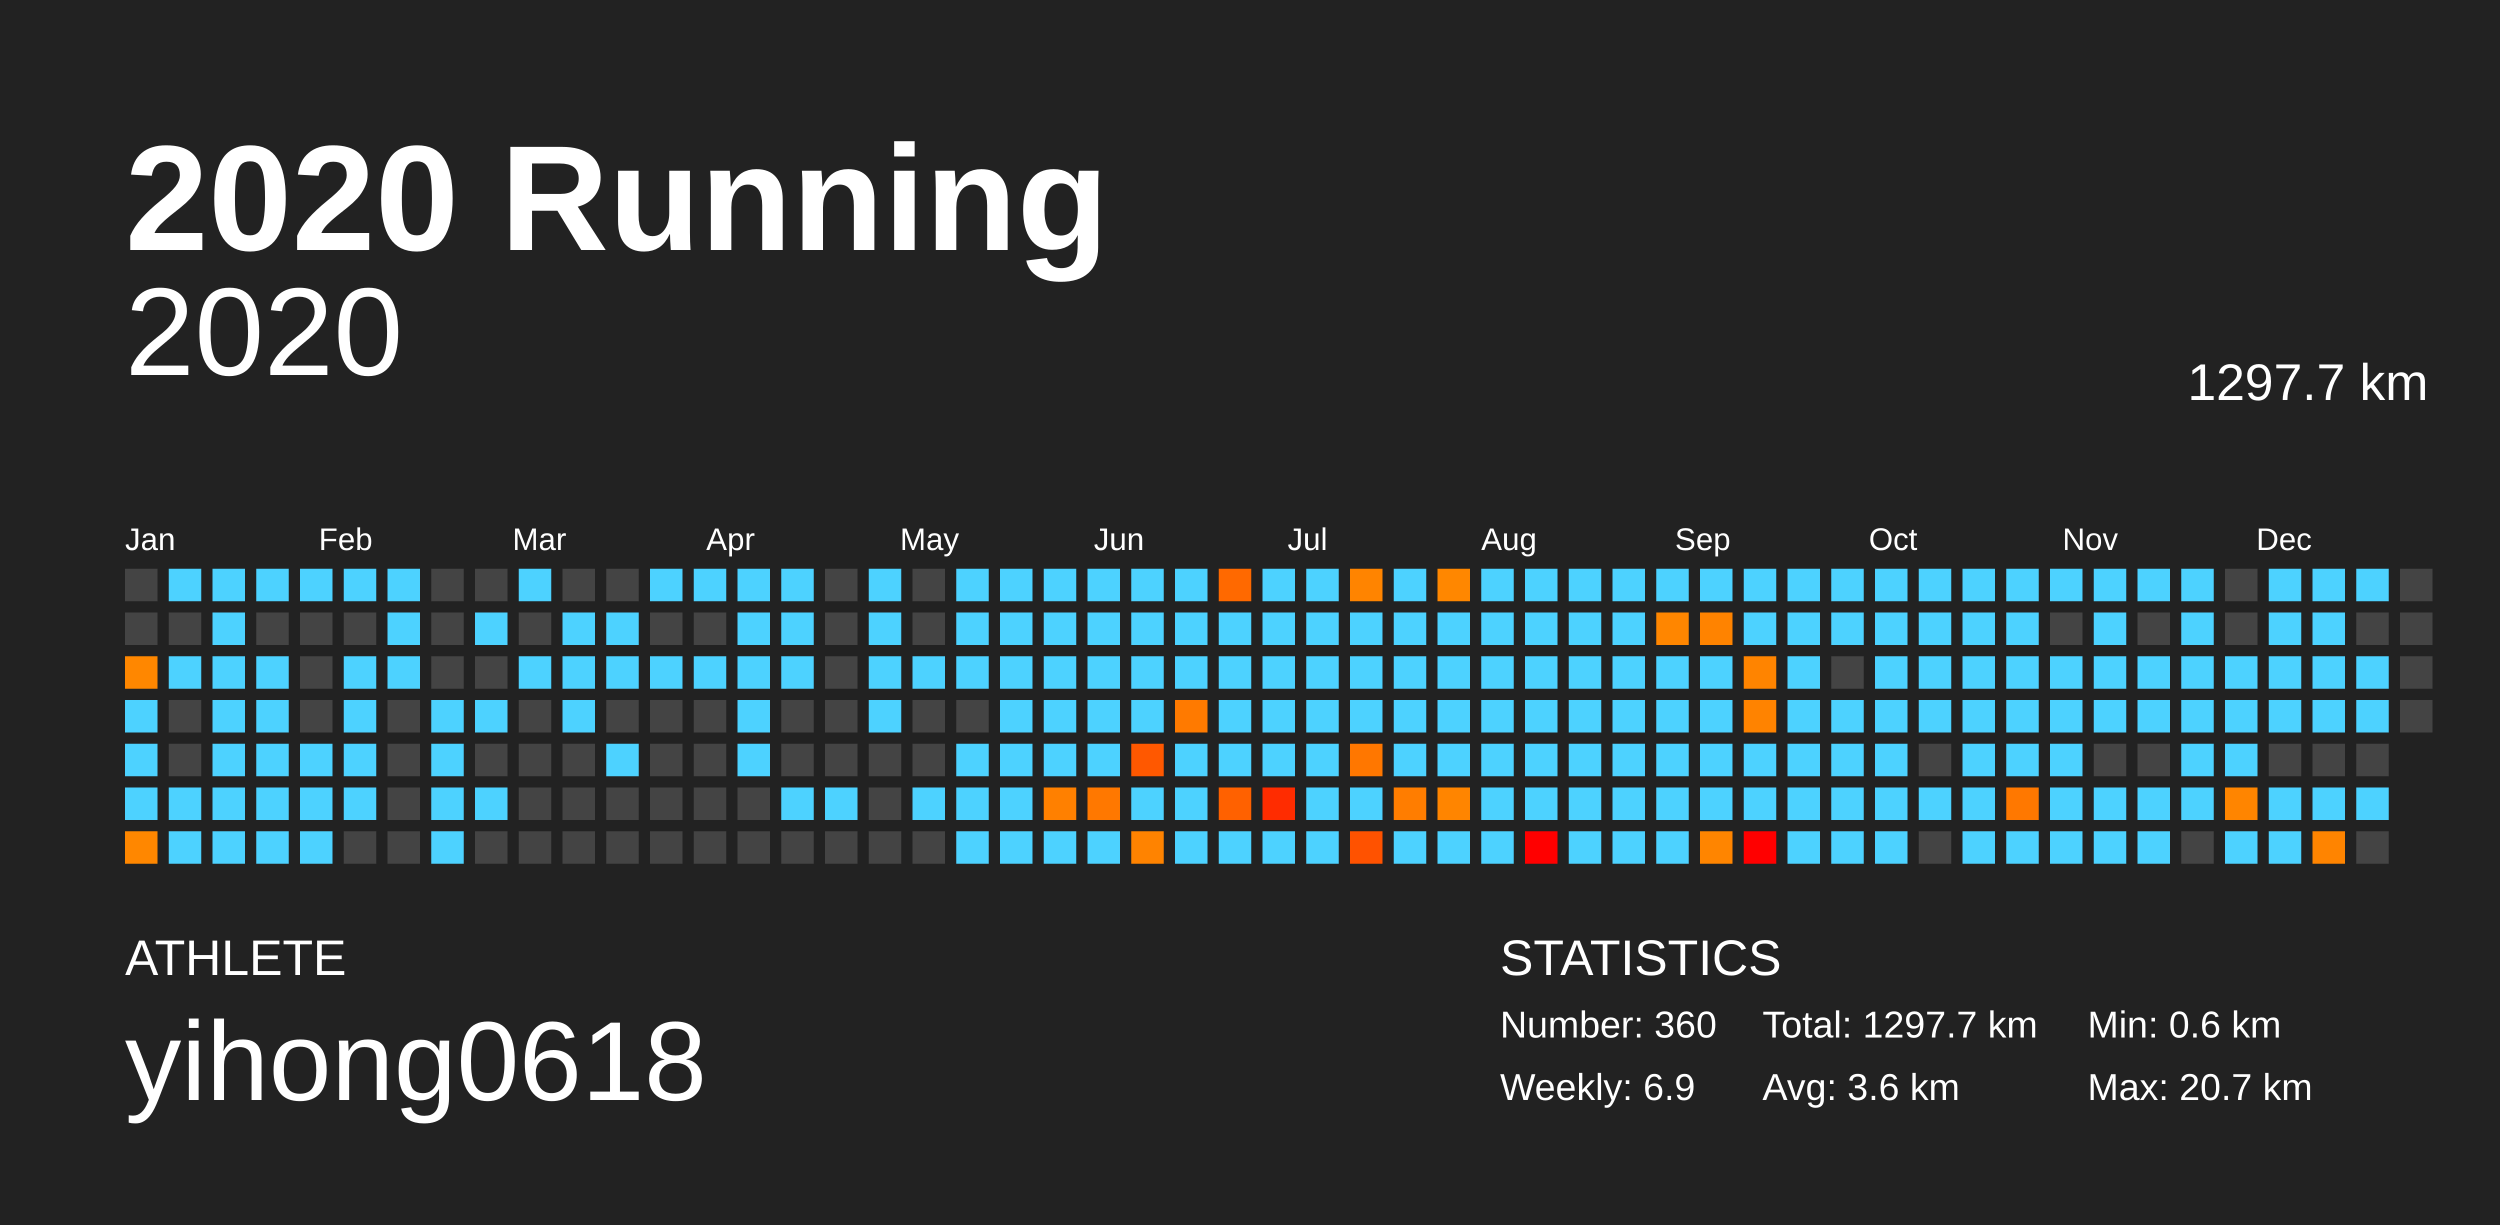
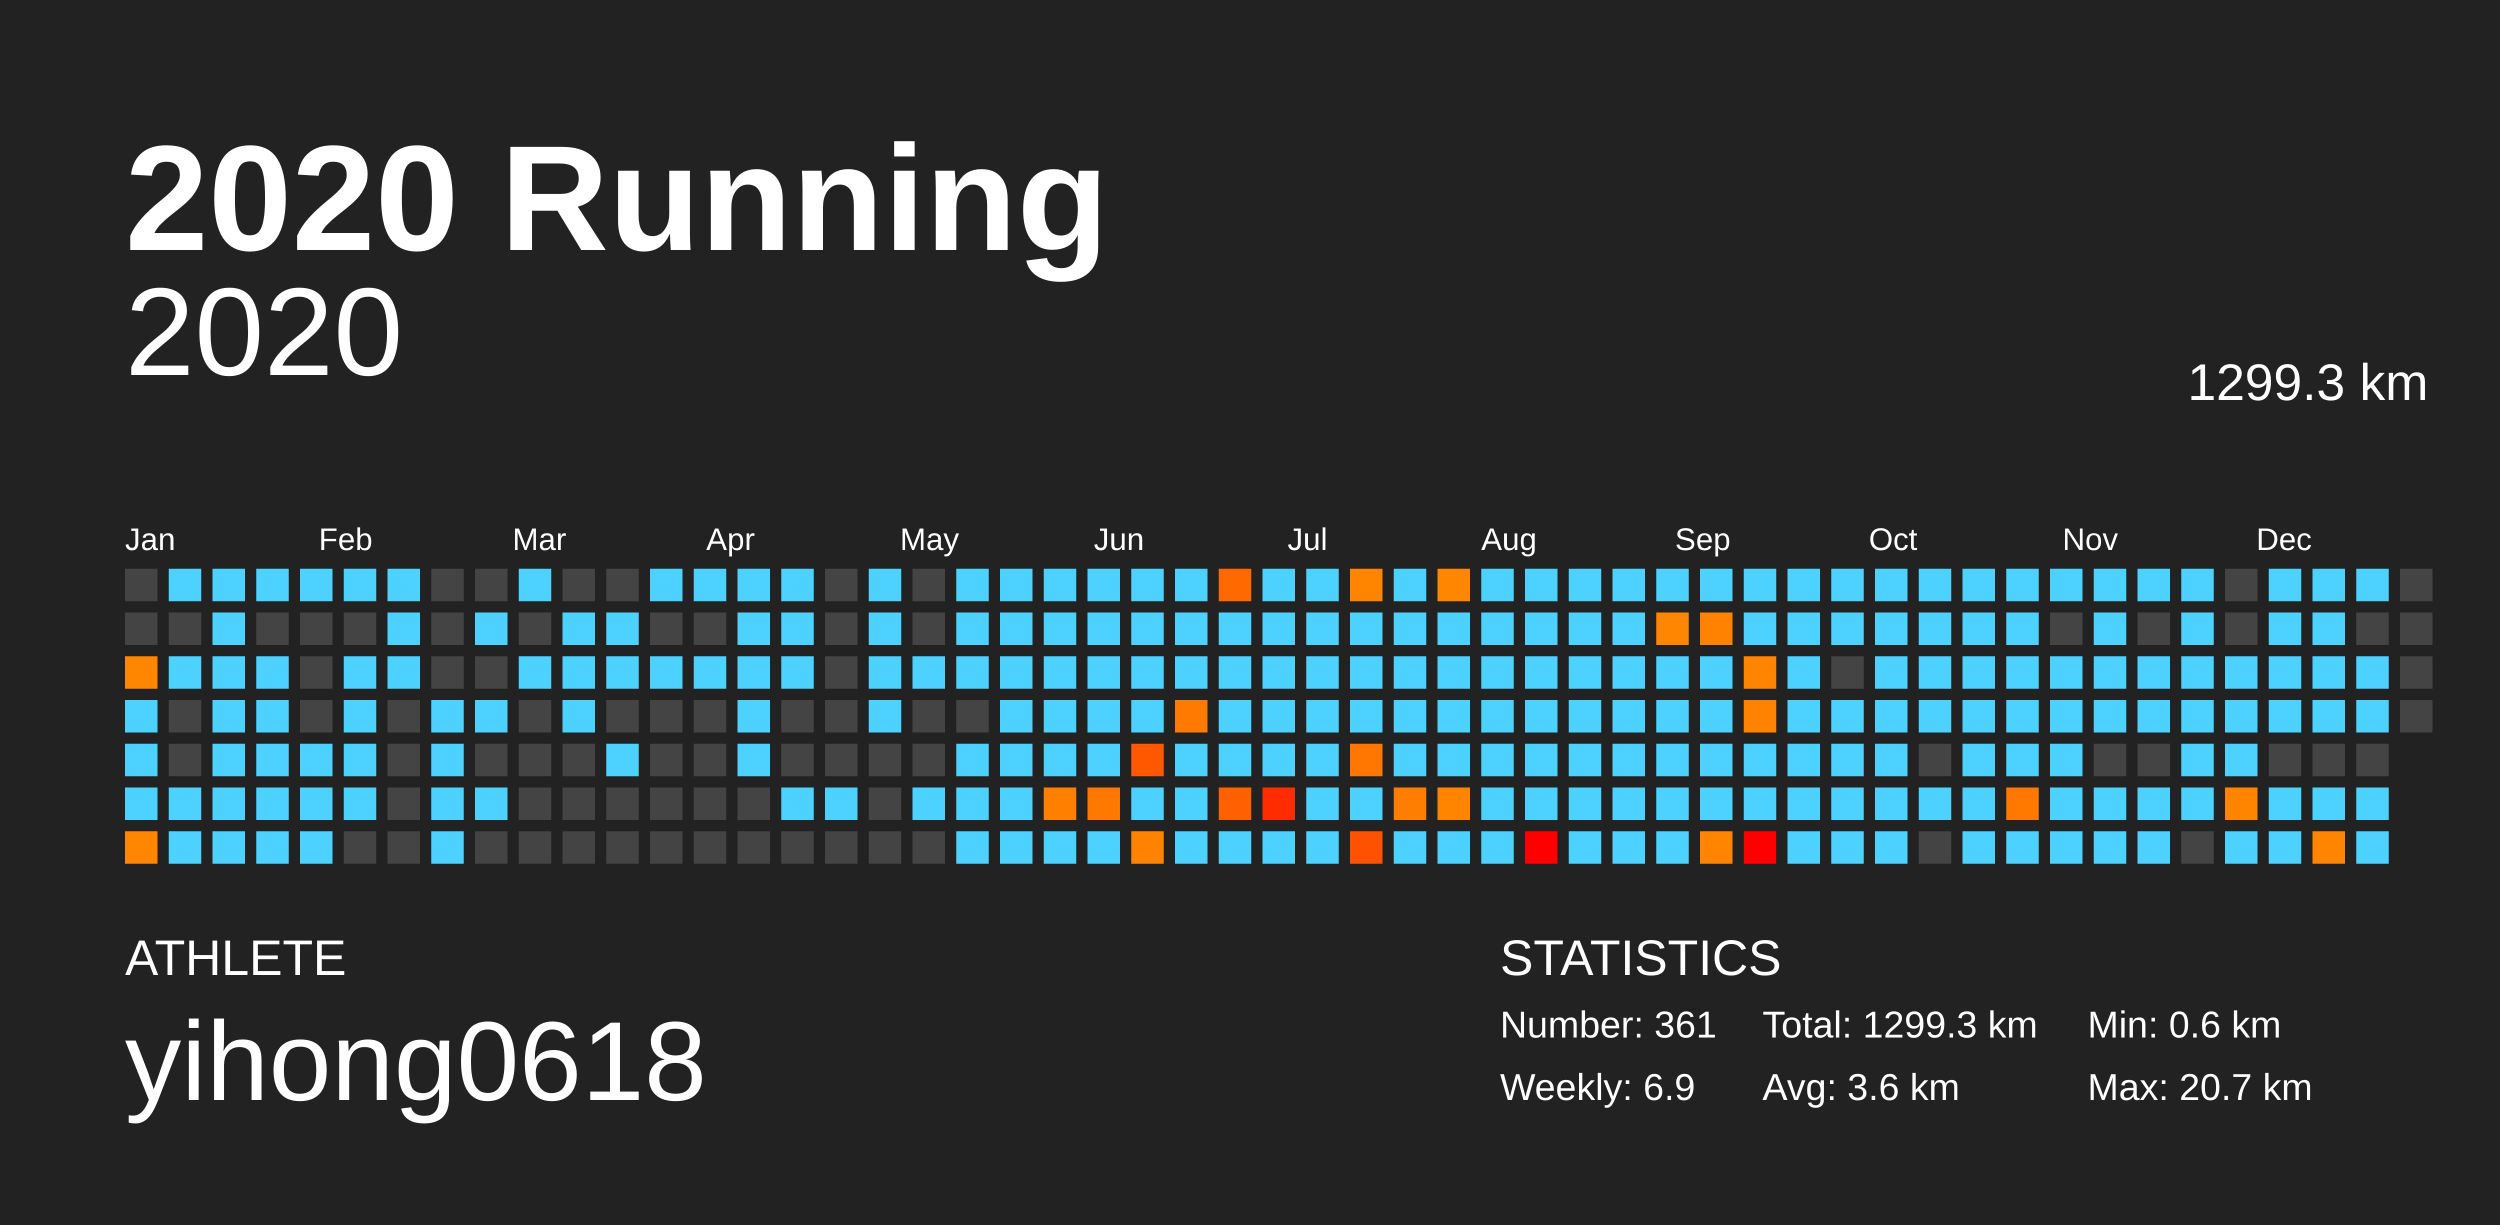
<svg xmlns="http://www.w3.org/2000/svg" baseProfile="full" height="98mm" version="1.1" viewBox="0,0,200,98" width="200mm">
  <defs />
  <rect fill="#222222" height="98" width="200" x="0" y="0" />
  <text fill="#FFFFFF" style="font-size:12px; font-family:Arial; font-weight:bold;" x="10" y="20">2020 Running</text>
  <text fill="#FFFFFF" style="font-size:4px; font-family:Arial" x="10" y="78">ATHLETE</text>
  <text fill="#FFFFFF" style="font-size:9px; font-family:Arial" x="10" y="88">yihong0618</text>
  <text fill="#FFFFFF" style="font-size:4px; font-family:Arial" x="120" y="78">STATISTICS</text>
-   <text fill="#FFFFFF" style="font-size:3px; font-family:Arial" x="120" y="83">Number: 360</text>
+   <text fill="#FFFFFF" style="font-size:3px; font-family:Arial" x="120" y="83">Number: 361</text>
  <text fill="#FFFFFF" style="font-size:3px; font-family:Arial" x="120" y="88">Weekly: 6.9</text>
-   <text fill="#FFFFFF" style="font-size:3px; font-family:Arial" x="141" y="83">Total: 1297.7 km</text>
+   <text fill="#FFFFFF" style="font-size:3px; font-family:Arial" x="141" y="83">Total: 1299.3 km</text>
  <text fill="#FFFFFF" style="font-size:3px; font-family:Arial" x="141" y="88">Avg: 3.6 km</text>
  <text fill="#FFFFFF" style="font-size:3px; font-family:Arial" x="167" y="83">Min: 0.6 km</text>
  <text fill="#FFFFFF" style="font-size:3px; font-family:Arial" x="167" y="88">Max: 20.7 km</text>
  <text alignment-baseline="hanging" fill="#FFFFFF" style="font-size:10.0px; font-family:Arial;" x="10" y="30">2020</text>
-   <text alignment-baseline="hanging" fill="#FFFFFF" style="font-size:4.125px; font-family:Arial;" x="175" y="32">1297.7 km</text>
+   <text alignment-baseline="hanging" fill="#FFFFFF" style="font-size:4.125px; font-family:Arial;" x="175" y="32">1299.3 km</text>
  <text fill="#FFFFFF" style="font-size:2.5px; font-family:Arial" x="10.0" y="44">Jan</text>
  <text fill="#FFFFFF" style="font-size:2.5px; font-family:Arial" x="25.5" y="44">Feb</text>
  <text fill="#FFFFFF" style="font-size:2.5px; font-family:Arial" x="41.0" y="44">Mar</text>
  <text fill="#FFFFFF" style="font-size:2.5px; font-family:Arial" x="56.5" y="44">Apr</text>
  <text fill="#FFFFFF" style="font-size:2.5px; font-family:Arial" x="72.0" y="44">May</text>
  <text fill="#FFFFFF" style="font-size:2.5px; font-family:Arial" x="87.5" y="44">Jun</text>
  <text fill="#FFFFFF" style="font-size:2.5px; font-family:Arial" x="103.0" y="44">Jul</text>
  <text fill="#FFFFFF" style="font-size:2.5px; font-family:Arial" x="118.5" y="44">Aug</text>
  <text fill="#FFFFFF" style="font-size:2.5px; font-family:Arial" x="134.0" y="44">Sep</text>
  <text fill="#FFFFFF" style="font-size:2.5px; font-family:Arial" x="149.5" y="44">Oct</text>
  <text fill="#FFFFFF" style="font-size:2.5px; font-family:Arial" x="165.0" y="44">Nov</text>
  <text fill="#FFFFFF" style="font-size:2.5px; font-family:Arial" x="180.5" y="44">Dec</text>
  <rect fill="#444444" height="2.6" width="2.6" x="10.0" y="45.5" />
  <rect fill="#444444" height="2.6" width="2.6" x="10.0" y="49.0" />
  <rect fill="#ff8700" height="2.6" width="2.6" x="10.0" y="52.5" />
  <rect fill="#4dd2ff" height="2.6" width="2.6" x="10.0" y="56.0" />
  <rect fill="#4dd2ff" height="2.6" width="2.6" x="10.0" y="59.5" />
  <rect fill="#4dd2ff" height="2.6" width="2.6" x="10.0" y="63.0" />
  <rect fill="#ff8700" height="2.6" width="2.6" x="10.0" y="66.5" />
  <rect fill="#4dd2ff" height="2.6" width="2.6" x="13.5" y="45.5" />
  <rect fill="#444444" height="2.6" width="2.6" x="13.5" y="49.0" />
  <rect fill="#4dd2ff" height="2.6" width="2.6" x="13.5" y="52.5" />
  <rect fill="#444444" height="2.6" width="2.6" x="13.5" y="56.0" />
  <rect fill="#444444" height="2.6" width="2.6" x="13.5" y="59.5" />
  <rect fill="#4dd2ff" height="2.6" width="2.6" x="13.5" y="63.0" />
  <rect fill="#4dd2ff" height="2.6" width="2.6" x="13.5" y="66.5" />
  <rect fill="#4dd2ff" height="2.6" width="2.6" x="17.0" y="45.5" />
  <rect fill="#4dd2ff" height="2.6" width="2.6" x="17.0" y="49.0" />
  <rect fill="#4dd2ff" height="2.6" width="2.6" x="17.0" y="52.5" />
  <rect fill="#4dd2ff" height="2.6" width="2.6" x="17.0" y="56.0" />
  <rect fill="#4dd2ff" height="2.6" width="2.6" x="17.0" y="59.5" />
  <rect fill="#4dd2ff" height="2.6" width="2.6" x="17.0" y="63.0" />
  <rect fill="#4dd2ff" height="2.6" width="2.6" x="17.0" y="66.5" />
  <rect fill="#4dd2ff" height="2.6" width="2.6" x="20.5" y="45.5" />
  <rect fill="#444444" height="2.6" width="2.6" x="20.5" y="49.0" />
  <rect fill="#4dd2ff" height="2.6" width="2.6" x="20.5" y="52.5" />
  <rect fill="#4dd2ff" height="2.6" width="2.6" x="20.5" y="56.0" />
  <rect fill="#4dd2ff" height="2.6" width="2.6" x="20.5" y="59.5" />
  <rect fill="#4dd2ff" height="2.6" width="2.6" x="20.5" y="63.0" />
  <rect fill="#4dd2ff" height="2.6" width="2.6" x="20.5" y="66.5" />
  <rect fill="#4dd2ff" height="2.6" width="2.6" x="24.0" y="45.5" />
  <rect fill="#444444" height="2.6" width="2.6" x="24.0" y="49.0" />
  <rect fill="#444444" height="2.6" width="2.6" x="24.0" y="52.5" />
  <rect fill="#444444" height="2.6" width="2.6" x="24.0" y="56.0" />
  <rect fill="#4dd2ff" height="2.6" width="2.6" x="24.0" y="59.5" />
  <rect fill="#4dd2ff" height="2.6" width="2.6" x="24.0" y="63.0" />
  <rect fill="#4dd2ff" height="2.6" width="2.6" x="24.0" y="66.5" />
  <rect fill="#4dd2ff" height="2.6" width="2.6" x="27.5" y="45.5" />
  <rect fill="#444444" height="2.6" width="2.6" x="27.5" y="49.0" />
  <rect fill="#4dd2ff" height="2.6" width="2.6" x="27.5" y="52.5" />
  <rect fill="#4dd2ff" height="2.6" width="2.6" x="27.5" y="56.0" />
  <rect fill="#4dd2ff" height="2.6" width="2.6" x="27.5" y="59.5" />
  <rect fill="#4dd2ff" height="2.6" width="2.6" x="27.5" y="63.0" />
  <rect fill="#444444" height="2.6" width="2.6" x="27.5" y="66.5" />
  <rect fill="#4dd2ff" height="2.6" width="2.6" x="31.0" y="45.5" />
  <rect fill="#4dd2ff" height="2.6" width="2.6" x="31.0" y="49.0" />
  <rect fill="#4dd2ff" height="2.6" width="2.6" x="31.0" y="52.5" />
  <rect fill="#444444" height="2.6" width="2.6" x="31.0" y="56.0" />
  <rect fill="#444444" height="2.6" width="2.6" x="31.0" y="59.5" />
  <rect fill="#444444" height="2.6" width="2.6" x="31.0" y="63.0" />
  <rect fill="#444444" height="2.6" width="2.6" x="31.0" y="66.5" />
  <rect fill="#444444" height="2.6" width="2.6" x="34.5" y="45.5" />
  <rect fill="#444444" height="2.6" width="2.6" x="34.5" y="49.0" />
  <rect fill="#444444" height="2.6" width="2.6" x="34.5" y="52.5" />
  <rect fill="#4dd2ff" height="2.6" width="2.6" x="34.5" y="56.0" />
  <rect fill="#4dd2ff" height="2.6" width="2.6" x="34.5" y="59.5" />
  <rect fill="#4dd2ff" height="2.6" width="2.6" x="34.5" y="63.0" />
  <rect fill="#4dd2ff" height="2.6" width="2.6" x="34.5" y="66.5" />
  <rect fill="#444444" height="2.6" width="2.6" x="38.0" y="45.5" />
  <rect fill="#4dd2ff" height="2.6" width="2.6" x="38.0" y="49.0" />
  <rect fill="#444444" height="2.6" width="2.6" x="38.0" y="52.5" />
  <rect fill="#4dd2ff" height="2.6" width="2.6" x="38.0" y="56.0" />
  <rect fill="#444444" height="2.6" width="2.6" x="38.0" y="59.5" />
  <rect fill="#4dd2ff" height="2.6" width="2.6" x="38.0" y="63.0" />
  <rect fill="#444444" height="2.6" width="2.6" x="38.0" y="66.5" />
  <rect fill="#4dd2ff" height="2.6" width="2.6" x="41.5" y="45.5" />
  <rect fill="#444444" height="2.6" width="2.6" x="41.5" y="49.0" />
  <rect fill="#4dd2ff" height="2.6" width="2.6" x="41.5" y="52.5" />
  <rect fill="#444444" height="2.6" width="2.6" x="41.5" y="56.0" />
  <rect fill="#444444" height="2.6" width="2.6" x="41.5" y="59.5" />
  <rect fill="#444444" height="2.6" width="2.6" x="41.5" y="63.0" />
  <rect fill="#444444" height="2.6" width="2.6" x="41.5" y="66.5" />
  <rect fill="#444444" height="2.6" width="2.6" x="45.0" y="45.5" />
  <rect fill="#4dd2ff" height="2.6" width="2.6" x="45.0" y="49.0" />
  <rect fill="#4dd2ff" height="2.6" width="2.6" x="45.0" y="52.5" />
  <rect fill="#4dd2ff" height="2.6" width="2.6" x="45.0" y="56.0" />
  <rect fill="#444444" height="2.6" width="2.6" x="45.0" y="59.5" />
  <rect fill="#444444" height="2.6" width="2.6" x="45.0" y="63.0" />
  <rect fill="#444444" height="2.6" width="2.6" x="45.0" y="66.5" />
  <rect fill="#444444" height="2.6" width="2.6" x="48.5" y="45.5" />
  <rect fill="#4dd2ff" height="2.6" width="2.6" x="48.5" y="49.0" />
  <rect fill="#4dd2ff" height="2.6" width="2.6" x="48.5" y="52.5" />
  <rect fill="#444444" height="2.6" width="2.6" x="48.5" y="56.0" />
  <rect fill="#4dd2ff" height="2.6" width="2.6" x="48.5" y="59.5" />
  <rect fill="#444444" height="2.6" width="2.6" x="48.5" y="63.0" />
  <rect fill="#444444" height="2.6" width="2.6" x="48.5" y="66.5" />
  <rect fill="#4dd2ff" height="2.6" width="2.6" x="52.0" y="45.5" />
  <rect fill="#444444" height="2.6" width="2.6" x="52.0" y="49.0" />
  <rect fill="#4dd2ff" height="2.6" width="2.6" x="52.0" y="52.5" />
  <rect fill="#444444" height="2.6" width="2.6" x="52.0" y="56.0" />
  <rect fill="#444444" height="2.6" width="2.6" x="52.0" y="59.5" />
  <rect fill="#444444" height="2.6" width="2.6" x="52.0" y="63.0" />
  <rect fill="#444444" height="2.6" width="2.6" x="52.0" y="66.5" />
  <rect fill="#4dd2ff" height="2.6" width="2.6" x="55.5" y="45.5" />
  <rect fill="#444444" height="2.6" width="2.6" x="55.5" y="49.0" />
  <rect fill="#4dd2ff" height="2.6" width="2.6" x="55.5" y="52.5" />
  <rect fill="#444444" height="2.6" width="2.6" x="55.5" y="56.0" />
  <rect fill="#444444" height="2.6" width="2.6" x="55.5" y="59.5" />
  <rect fill="#444444" height="2.6" width="2.6" x="55.5" y="63.0" />
  <rect fill="#444444" height="2.6" width="2.6" x="55.5" y="66.5" />
  <rect fill="#4dd2ff" height="2.6" width="2.6" x="59.0" y="45.5" />
  <rect fill="#4dd2ff" height="2.6" width="2.6" x="59.0" y="49.0" />
  <rect fill="#4dd2ff" height="2.6" width="2.6" x="59.0" y="52.5" />
  <rect fill="#4dd2ff" height="2.6" width="2.6" x="59.0" y="56.0" />
  <rect fill="#4dd2ff" height="2.6" width="2.6" x="59.0" y="59.5" />
  <rect fill="#444444" height="2.6" width="2.6" x="59.0" y="63.0" />
  <rect fill="#444444" height="2.6" width="2.6" x="59.0" y="66.5" />
  <rect fill="#4dd2ff" height="2.6" width="2.6" x="62.5" y="45.5" />
  <rect fill="#4dd2ff" height="2.6" width="2.6" x="62.5" y="49.0" />
  <rect fill="#4dd2ff" height="2.6" width="2.6" x="62.5" y="52.5" />
  <rect fill="#444444" height="2.6" width="2.6" x="62.5" y="56.0" />
  <rect fill="#444444" height="2.6" width="2.6" x="62.5" y="59.5" />
  <rect fill="#4dd2ff" height="2.6" width="2.6" x="62.5" y="63.0" />
  <rect fill="#444444" height="2.6" width="2.6" x="62.5" y="66.5" />
  <rect fill="#444444" height="2.6" width="2.6" x="66.0" y="45.5" />
  <rect fill="#444444" height="2.6" width="2.6" x="66.0" y="49.0" />
  <rect fill="#444444" height="2.6" width="2.6" x="66.0" y="52.5" />
  <rect fill="#444444" height="2.6" width="2.6" x="66.0" y="56.0" />
  <rect fill="#444444" height="2.6" width="2.6" x="66.0" y="59.5" />
  <rect fill="#4dd2ff" height="2.6" width="2.6" x="66.0" y="63.0" />
  <rect fill="#444444" height="2.6" width="2.6" x="66.0" y="66.5" />
  <rect fill="#4dd2ff" height="2.6" width="2.6" x="69.5" y="45.5" />
  <rect fill="#4dd2ff" height="2.6" width="2.6" x="69.5" y="49.0" />
  <rect fill="#4dd2ff" height="2.6" width="2.6" x="69.5" y="52.5" />
  <rect fill="#4dd2ff" height="2.6" width="2.6" x="69.5" y="56.0" />
  <rect fill="#444444" height="2.6" width="2.6" x="69.5" y="59.5" />
  <rect fill="#444444" height="2.6" width="2.6" x="69.5" y="63.0" />
  <rect fill="#444444" height="2.6" width="2.6" x="69.5" y="66.5" />
  <rect fill="#444444" height="2.6" width="2.6" x="73.0" y="45.5" />
  <rect fill="#444444" height="2.6" width="2.6" x="73.0" y="49.0" />
  <rect fill="#4dd2ff" height="2.6" width="2.6" x="73.0" y="52.5" />
  <rect fill="#444444" height="2.6" width="2.6" x="73.0" y="56.0" />
  <rect fill="#444444" height="2.6" width="2.6" x="73.0" y="59.5" />
  <rect fill="#4dd2ff" height="2.6" width="2.6" x="73.0" y="63.0" />
  <rect fill="#444444" height="2.6" width="2.6" x="73.0" y="66.5" />
  <rect fill="#4dd2ff" height="2.6" width="2.6" x="76.5" y="45.5" />
  <rect fill="#4dd2ff" height="2.6" width="2.6" x="76.5" y="49.0" />
  <rect fill="#4dd2ff" height="2.6" width="2.6" x="76.5" y="52.5" />
  <rect fill="#444444" height="2.6" width="2.6" x="76.5" y="56.0" />
  <rect fill="#4dd2ff" height="2.6" width="2.6" x="76.5" y="59.5" />
  <rect fill="#4dd2ff" height="2.6" width="2.6" x="76.5" y="63.0" />
  <rect fill="#4dd2ff" height="2.6" width="2.6" x="76.5" y="66.5" />
  <rect fill="#4dd2ff" height="2.6" width="2.6" x="80.0" y="45.5" />
  <rect fill="#4dd2ff" height="2.6" width="2.6" x="80.0" y="49.0" />
  <rect fill="#4dd2ff" height="2.6" width="2.6" x="80.0" y="52.5" />
  <rect fill="#4dd2ff" height="2.6" width="2.6" x="80.0" y="56.0" />
  <rect fill="#4dd2ff" height="2.6" width="2.6" x="80.0" y="59.5" />
  <rect fill="#4dd2ff" height="2.6" width="2.6" x="80.0" y="63.0" />
  <rect fill="#4dd2ff" height="2.6" width="2.6" x="80.0" y="66.5" />
  <rect fill="#4dd2ff" height="2.6" width="2.6" x="83.5" y="45.5" />
  <rect fill="#4dd2ff" height="2.6" width="2.6" x="83.5" y="49.0" />
  <rect fill="#4dd2ff" height="2.6" width="2.6" x="83.5" y="52.5" />
  <rect fill="#4dd2ff" height="2.6" width="2.6" x="83.5" y="56.0" />
  <rect fill="#4dd2ff" height="2.6" width="2.6" x="83.5" y="59.5" />
  <rect fill="#ff8000" height="2.6" width="2.6" x="83.5" y="63.0" />
  <rect fill="#4dd2ff" height="2.6" width="2.6" x="83.5" y="66.5" />
  <rect fill="#4dd2ff" height="2.6" width="2.6" x="87.0" y="45.5" />
  <rect fill="#4dd2ff" height="2.6" width="2.6" x="87.0" y="49.0" />
  <rect fill="#4dd2ff" height="2.6" width="2.6" x="87.0" y="52.5" />
  <rect fill="#4dd2ff" height="2.6" width="2.6" x="87.0" y="56.0" />
  <rect fill="#4dd2ff" height="2.6" width="2.6" x="87.0" y="59.5" />
  <rect fill="#ff7800" height="2.6" width="2.6" x="87.0" y="63.0" />
  <rect fill="#4dd2ff" height="2.6" width="2.6" x="87.0" y="66.5" />
  <rect fill="#4dd2ff" height="2.6" width="2.6" x="90.5" y="45.5" />
  <rect fill="#4dd2ff" height="2.6" width="2.6" x="90.5" y="49.0" />
  <rect fill="#4dd2ff" height="2.6" width="2.6" x="90.5" y="52.5" />
  <rect fill="#4dd2ff" height="2.6" width="2.6" x="90.5" y="56.0" />
  <rect fill="#ff5800" height="2.6" width="2.6" x="90.5" y="59.5" />
  <rect fill="#4dd2ff" height="2.6" width="2.6" x="90.5" y="63.0" />
  <rect fill="#ff8300" height="2.6" width="2.6" x="90.5" y="66.5" />
  <rect fill="#4dd2ff" height="2.6" width="2.6" x="94.0" y="45.5" />
  <rect fill="#4dd2ff" height="2.6" width="2.6" x="94.0" y="49.0" />
  <rect fill="#4dd2ff" height="2.6" width="2.6" x="94.0" y="52.5" />
  <rect fill="#ff7a00" height="2.6" width="2.6" x="94.0" y="56.0" />
  <rect fill="#4dd2ff" height="2.6" width="2.6" x="94.0" y="59.5" />
  <rect fill="#4dd2ff" height="2.6" width="2.6" x="94.0" y="63.0" />
  <rect fill="#4dd2ff" height="2.6" width="2.6" x="94.0" y="66.5" />
  <rect fill="#ff6900" height="2.6" width="2.6" x="97.5" y="45.5" />
  <rect fill="#4dd2ff" height="2.6" width="2.6" x="97.5" y="49.0" />
  <rect fill="#4dd2ff" height="2.6" width="2.6" x="97.5" y="52.5" />
  <rect fill="#4dd2ff" height="2.6" width="2.6" x="97.5" y="56.0" />
  <rect fill="#4dd2ff" height="2.6" width="2.6" x="97.5" y="59.5" />
  <rect fill="#ff6100" height="2.6" width="2.6" x="97.5" y="63.0" />
  <rect fill="#4dd2ff" height="2.6" width="2.6" x="97.5" y="66.5" />
  <rect fill="#4dd2ff" height="2.6" width="2.6" x="101.0" y="45.5" />
  <rect fill="#4dd2ff" height="2.6" width="2.6" x="101.0" y="49.0" />
  <rect fill="#4dd2ff" height="2.6" width="2.6" x="101.0" y="52.5" />
  <rect fill="#4dd2ff" height="2.6" width="2.6" x="101.0" y="56.0" />
  <rect fill="#4dd2ff" height="2.6" width="2.6" x="101.0" y="59.5" />
  <rect fill="#ff2c00" height="2.6" width="2.6" x="101.0" y="63.0" />
  <rect fill="#4dd2ff" height="2.6" width="2.6" x="101.0" y="66.5" />
  <rect fill="#4dd2ff" height="2.6" width="2.6" x="104.5" y="45.5" />
  <rect fill="#4dd2ff" height="2.6" width="2.6" x="104.5" y="49.0" />
  <rect fill="#4dd2ff" height="2.6" width="2.6" x="104.5" y="52.5" />
  <rect fill="#4dd2ff" height="2.6" width="2.6" x="104.5" y="56.0" />
  <rect fill="#4dd2ff" height="2.6" width="2.6" x="104.5" y="59.5" />
  <rect fill="#4dd2ff" height="2.6" width="2.6" x="104.5" y="63.0" />
  <rect fill="#4dd2ff" height="2.6" width="2.6" x="104.5" y="66.5" />
  <rect fill="#ff8400" height="2.6" width="2.6" x="108.0" y="45.5" />
  <rect fill="#4dd2ff" height="2.6" width="2.6" x="108.0" y="49.0" />
  <rect fill="#4dd2ff" height="2.6" width="2.6" x="108.0" y="52.5" />
  <rect fill="#4dd2ff" height="2.6" width="2.6" x="108.0" y="56.0" />
  <rect fill="#ff7700" height="2.6" width="2.6" x="108.0" y="59.5" />
  <rect fill="#4dd2ff" height="2.6" width="2.6" x="108.0" y="63.0" />
  <rect fill="#ff5200" height="2.6" width="2.6" x="108.0" y="66.5" />
  <rect fill="#4dd2ff" height="2.6" width="2.6" x="111.5" y="45.5" />
  <rect fill="#4dd2ff" height="2.6" width="2.6" x="111.5" y="49.0" />
  <rect fill="#4dd2ff" height="2.6" width="2.6" x="111.5" y="52.5" />
  <rect fill="#4dd2ff" height="2.6" width="2.6" x="111.5" y="56.0" />
  <rect fill="#4dd2ff" height="2.6" width="2.6" x="111.5" y="59.5" />
  <rect fill="#ff7d00" height="2.6" width="2.6" x="111.5" y="63.0" />
  <rect fill="#4dd2ff" height="2.6" width="2.6" x="111.5" y="66.5" />
  <rect fill="#ff8700" height="2.6" width="2.6" x="115.0" y="45.5" />
  <rect fill="#4dd2ff" height="2.6" width="2.6" x="115.0" y="49.0" />
  <rect fill="#4dd2ff" height="2.6" width="2.6" x="115.0" y="52.5" />
  <rect fill="#4dd2ff" height="2.6" width="2.6" x="115.0" y="56.0" />
  <rect fill="#4dd2ff" height="2.6" width="2.6" x="115.0" y="59.5" />
  <rect fill="#ff8500" height="2.6" width="2.6" x="115.0" y="63.0" />
  <rect fill="#4dd2ff" height="2.6" width="2.6" x="115.0" y="66.5" />
  <rect fill="#4dd2ff" height="2.6" width="2.6" x="118.5" y="45.5" />
  <rect fill="#4dd2ff" height="2.6" width="2.6" x="118.5" y="49.0" />
  <rect fill="#4dd2ff" height="2.6" width="2.6" x="118.5" y="52.5" />
  <rect fill="#4dd2ff" height="2.6" width="2.6" x="118.5" y="56.0" />
  <rect fill="#4dd2ff" height="2.6" width="2.6" x="118.5" y="59.5" />
  <rect fill="#4dd2ff" height="2.6" width="2.6" x="118.5" y="63.0" />
  <rect fill="#4dd2ff" height="2.6" width="2.6" x="118.5" y="66.5" />
  <rect fill="#4dd2ff" height="2.6" width="2.6" x="122.0" y="45.5" />
  <rect fill="#4dd2ff" height="2.6" width="2.6" x="122.0" y="49.0" />
  <rect fill="#4dd2ff" height="2.6" width="2.6" x="122.0" y="52.5" />
  <rect fill="#4dd2ff" height="2.6" width="2.6" x="122.0" y="56.0" />
  <rect fill="#4dd2ff" height="2.6" width="2.6" x="122.0" y="59.5" />
  <rect fill="#4dd2ff" height="2.6" width="2.6" x="122.0" y="63.0" />
  <rect fill="red" height="2.6" width="2.6" x="122.0" y="66.5" />
  <rect fill="#4dd2ff" height="2.6" width="2.6" x="125.5" y="45.5" />
  <rect fill="#4dd2ff" height="2.6" width="2.6" x="125.5" y="49.0" />
  <rect fill="#4dd2ff" height="2.6" width="2.6" x="125.5" y="52.5" />
  <rect fill="#4dd2ff" height="2.6" width="2.6" x="125.5" y="56.0" />
  <rect fill="#4dd2ff" height="2.6" width="2.6" x="125.5" y="59.5" />
  <rect fill="#4dd2ff" height="2.6" width="2.6" x="125.5" y="63.0" />
  <rect fill="#4dd2ff" height="2.6" width="2.6" x="125.5" y="66.5" />
  <rect fill="#4dd2ff" height="2.6" width="2.6" x="129.0" y="45.5" />
  <rect fill="#4dd2ff" height="2.6" width="2.6" x="129.0" y="49.0" />
  <rect fill="#4dd2ff" height="2.6" width="2.6" x="129.0" y="52.5" />
  <rect fill="#4dd2ff" height="2.6" width="2.6" x="129.0" y="56.0" />
  <rect fill="#4dd2ff" height="2.6" width="2.6" x="129.0" y="59.5" />
  <rect fill="#4dd2ff" height="2.6" width="2.6" x="129.0" y="63.0" />
  <rect fill="#4dd2ff" height="2.6" width="2.6" x="129.0" y="66.5" />
  <rect fill="#4dd2ff" height="2.6" width="2.6" x="132.5" y="45.5" />
  <rect fill="#ff8600" height="2.6" width="2.6" x="132.5" y="49.0" />
  <rect fill="#4dd2ff" height="2.6" width="2.6" x="132.5" y="52.5" />
  <rect fill="#4dd2ff" height="2.6" width="2.6" x="132.5" y="56.0" />
  <rect fill="#4dd2ff" height="2.6" width="2.6" x="132.5" y="59.5" />
  <rect fill="#4dd2ff" height="2.6" width="2.6" x="132.5" y="63.0" />
  <rect fill="#4dd2ff" height="2.6" width="2.6" x="132.5" y="66.5" />
  <rect fill="#4dd2ff" height="2.6" width="2.6" x="136.0" y="45.5" />
  <rect fill="#ff8300" height="2.6" width="2.6" x="136.0" y="49.0" />
  <rect fill="#4dd2ff" height="2.6" width="2.6" x="136.0" y="52.5" />
  <rect fill="#4dd2ff" height="2.6" width="2.6" x="136.0" y="56.0" />
  <rect fill="#4dd2ff" height="2.6" width="2.6" x="136.0" y="59.5" />
  <rect fill="#4dd2ff" height="2.6" width="2.6" x="136.0" y="63.0" />
  <rect fill="#ff8500" height="2.6" width="2.6" x="136.0" y="66.5" />
  <rect fill="#4dd2ff" height="2.6" width="2.6" x="139.5" y="45.5" />
  <rect fill="#4dd2ff" height="2.6" width="2.6" x="139.5" y="49.0" />
  <rect fill="#ff8400" height="2.6" width="2.6" x="139.5" y="52.5" />
  <rect fill="#ff8300" height="2.6" width="2.6" x="139.5" y="56.0" />
  <rect fill="#4dd2ff" height="2.6" width="2.6" x="139.5" y="59.5" />
  <rect fill="#4dd2ff" height="2.6" width="2.6" x="139.5" y="63.0" />
  <rect fill="red" height="2.6" width="2.6" x="139.5" y="66.5" />
  <rect fill="#4dd2ff" height="2.6" width="2.6" x="143.0" y="45.5" />
  <rect fill="#4dd2ff" height="2.6" width="2.6" x="143.0" y="49.0" />
  <rect fill="#4dd2ff" height="2.6" width="2.6" x="143.0" y="52.5" />
  <rect fill="#4dd2ff" height="2.6" width="2.6" x="143.0" y="56.0" />
  <rect fill="#4dd2ff" height="2.6" width="2.6" x="143.0" y="59.5" />
  <rect fill="#4dd2ff" height="2.6" width="2.6" x="143.0" y="63.0" />
  <rect fill="#4dd2ff" height="2.6" width="2.6" x="143.0" y="66.5" />
  <rect fill="#4dd2ff" height="2.6" width="2.6" x="146.5" y="45.5" />
  <rect fill="#4dd2ff" height="2.6" width="2.6" x="146.5" y="49.0" />
  <rect fill="#444444" height="2.6" width="2.6" x="146.5" y="52.5" />
  <rect fill="#4dd2ff" height="2.6" width="2.6" x="146.5" y="56.0" />
  <rect fill="#4dd2ff" height="2.6" width="2.6" x="146.5" y="59.5" />
  <rect fill="#4dd2ff" height="2.6" width="2.6" x="146.5" y="63.0" />
  <rect fill="#4dd2ff" height="2.6" width="2.6" x="146.5" y="66.5" />
  <rect fill="#4dd2ff" height="2.6" width="2.6" x="150.0" y="45.5" />
  <rect fill="#4dd2ff" height="2.6" width="2.6" x="150.0" y="49.0" />
  <rect fill="#4dd2ff" height="2.6" width="2.6" x="150.0" y="52.5" />
  <rect fill="#4dd2ff" height="2.6" width="2.6" x="150.0" y="56.0" />
  <rect fill="#4dd2ff" height="2.6" width="2.6" x="150.0" y="59.5" />
  <rect fill="#4dd2ff" height="2.6" width="2.6" x="150.0" y="63.0" />
  <rect fill="#4dd2ff" height="2.6" width="2.6" x="150.0" y="66.5" />
  <rect fill="#4dd2ff" height="2.6" width="2.6" x="153.5" y="45.5" />
  <rect fill="#4dd2ff" height="2.6" width="2.6" x="153.5" y="49.0" />
  <rect fill="#4dd2ff" height="2.6" width="2.6" x="153.5" y="52.5" />
  <rect fill="#4dd2ff" height="2.6" width="2.6" x="153.5" y="56.0" />
  <rect fill="#444444" height="2.6" width="2.6" x="153.5" y="59.5" />
  <rect fill="#4dd2ff" height="2.6" width="2.6" x="153.5" y="63.0" />
  <rect fill="#444444" height="2.6" width="2.6" x="153.5" y="66.5" />
  <rect fill="#4dd2ff" height="2.6" width="2.6" x="157.0" y="45.5" />
  <rect fill="#4dd2ff" height="2.6" width="2.6" x="157.0" y="49.0" />
  <rect fill="#4dd2ff" height="2.6" width="2.6" x="157.0" y="52.5" />
  <rect fill="#4dd2ff" height="2.6" width="2.6" x="157.0" y="56.0" />
  <rect fill="#4dd2ff" height="2.6" width="2.6" x="157.0" y="59.5" />
  <rect fill="#4dd2ff" height="2.6" width="2.6" x="157.0" y="63.0" />
  <rect fill="#4dd2ff" height="2.6" width="2.6" x="157.0" y="66.5" />
  <rect fill="#4dd2ff" height="2.6" width="2.6" x="160.5" y="45.5" />
  <rect fill="#4dd2ff" height="2.6" width="2.6" x="160.5" y="49.0" />
  <rect fill="#4dd2ff" height="2.6" width="2.6" x="160.5" y="52.5" />
  <rect fill="#4dd2ff" height="2.6" width="2.6" x="160.5" y="56.0" />
  <rect fill="#4dd2ff" height="2.6" width="2.6" x="160.5" y="59.5" />
  <rect fill="#ff7800" height="2.6" width="2.6" x="160.5" y="63.0" />
  <rect fill="#4dd2ff" height="2.6" width="2.6" x="160.5" y="66.5" />
  <rect fill="#4dd2ff" height="2.6" width="2.6" x="164.0" y="45.5" />
  <rect fill="#444444" height="2.6" width="2.6" x="164.0" y="49.0" />
  <rect fill="#4dd2ff" height="2.6" width="2.6" x="164.0" y="52.5" />
  <rect fill="#4dd2ff" height="2.6" width="2.6" x="164.0" y="56.0" />
  <rect fill="#4dd2ff" height="2.6" width="2.6" x="164.0" y="59.5" />
  <rect fill="#4dd2ff" height="2.6" width="2.6" x="164.0" y="63.0" />
  <rect fill="#4dd2ff" height="2.6" width="2.6" x="164.0" y="66.5" />
  <rect fill="#4dd2ff" height="2.6" width="2.6" x="167.5" y="45.5" />
  <rect fill="#4dd2ff" height="2.6" width="2.6" x="167.5" y="49.0" />
  <rect fill="#4dd2ff" height="2.6" width="2.6" x="167.5" y="52.5" />
  <rect fill="#4dd2ff" height="2.6" width="2.6" x="167.5" y="56.0" />
  <rect fill="#444444" height="2.6" width="2.6" x="167.5" y="59.5" />
  <rect fill="#4dd2ff" height="2.6" width="2.6" x="167.5" y="63.0" />
  <rect fill="#4dd2ff" height="2.6" width="2.6" x="167.5" y="66.5" />
  <rect fill="#4dd2ff" height="2.6" width="2.6" x="171.0" y="45.5" />
  <rect fill="#444444" height="2.6" width="2.6" x="171.0" y="49.0" />
  <rect fill="#4dd2ff" height="2.6" width="2.6" x="171.0" y="52.5" />
  <rect fill="#4dd2ff" height="2.6" width="2.6" x="171.0" y="56.0" />
  <rect fill="#444444" height="2.6" width="2.6" x="171.0" y="59.5" />
  <rect fill="#4dd2ff" height="2.6" width="2.6" x="171.0" y="63.0" />
  <rect fill="#4dd2ff" height="2.6" width="2.6" x="171.0" y="66.5" />
  <rect fill="#4dd2ff" height="2.6" width="2.6" x="174.5" y="45.5" />
  <rect fill="#4dd2ff" height="2.6" width="2.6" x="174.5" y="49.0" />
  <rect fill="#4dd2ff" height="2.6" width="2.6" x="174.5" y="52.5" />
  <rect fill="#4dd2ff" height="2.6" width="2.6" x="174.5" y="56.0" />
  <rect fill="#4dd2ff" height="2.6" width="2.6" x="174.5" y="59.5" />
  <rect fill="#4dd2ff" height="2.6" width="2.6" x="174.5" y="63.0" />
  <rect fill="#444444" height="2.6" width="2.6" x="174.5" y="66.5" />
  <rect fill="#444444" height="2.6" width="2.6" x="178.0" y="45.5" />
  <rect fill="#444444" height="2.6" width="2.6" x="178.0" y="49.0" />
  <rect fill="#4dd2ff" height="2.6" width="2.6" x="178.0" y="52.5" />
  <rect fill="#4dd2ff" height="2.6" width="2.6" x="178.0" y="56.0" />
  <rect fill="#4dd2ff" height="2.6" width="2.6" x="178.0" y="59.5" />
  <rect fill="#ff8500" height="2.6" width="2.6" x="178.0" y="63.0" />
  <rect fill="#4dd2ff" height="2.6" width="2.6" x="178.0" y="66.5" />
  <rect fill="#4dd2ff" height="2.6" width="2.6" x="181.5" y="45.5" />
  <rect fill="#4dd2ff" height="2.6" width="2.6" x="181.5" y="49.0" />
  <rect fill="#4dd2ff" height="2.6" width="2.6" x="181.5" y="52.5" />
  <rect fill="#4dd2ff" height="2.6" width="2.6" x="181.5" y="56.0" />
  <rect fill="#444444" height="2.6" width="2.6" x="181.5" y="59.5" />
  <rect fill="#4dd2ff" height="2.6" width="2.6" x="181.5" y="63.0" />
  <rect fill="#4dd2ff" height="2.6" width="2.6" x="181.5" y="66.5" />
  <rect fill="#4dd2ff" height="2.6" width="2.6" x="185.0" y="45.5" />
  <rect fill="#4dd2ff" height="2.6" width="2.6" x="185.0" y="49.0" />
  <rect fill="#4dd2ff" height="2.6" width="2.6" x="185.0" y="52.5" />
  <rect fill="#4dd2ff" height="2.6" width="2.6" x="185.0" y="56.0" />
  <rect fill="#444444" height="2.6" width="2.6" x="185.0" y="59.5" />
  <rect fill="#4dd2ff" height="2.6" width="2.6" x="185.0" y="63.0" />
  <rect fill="#ff8400" height="2.6" width="2.6" x="185.0" y="66.5" />
  <rect fill="#4dd2ff" height="2.6" width="2.6" x="188.5" y="45.5" />
  <rect fill="#444444" height="2.6" width="2.6" x="188.5" y="49.0" />
  <rect fill="#4dd2ff" height="2.6" width="2.6" x="188.5" y="52.5" />
  <rect fill="#4dd2ff" height="2.6" width="2.6" x="188.5" y="56.0" />
  <rect fill="#444444" height="2.6" width="2.6" x="188.5" y="59.5" />
  <rect fill="#4dd2ff" height="2.6" width="2.6" x="188.5" y="63.0" />
-   <rect fill="#444444" height="2.6" width="2.6" x="188.5" y="66.5" />
+   <rect fill="#4dd2ff" height="2.6" width="2.6" x="188.5" y="66.5" />
  <rect fill="#444444" height="2.6" width="2.6" x="192.0" y="45.5" />
  <rect fill="#444444" height="2.6" width="2.6" x="192.0" y="49.0" />
  <rect fill="#444444" height="2.6" width="2.6" x="192.0" y="52.5" />
  <rect fill="#444444" height="2.6" width="2.6" x="192.0" y="56.0" />
</svg>
